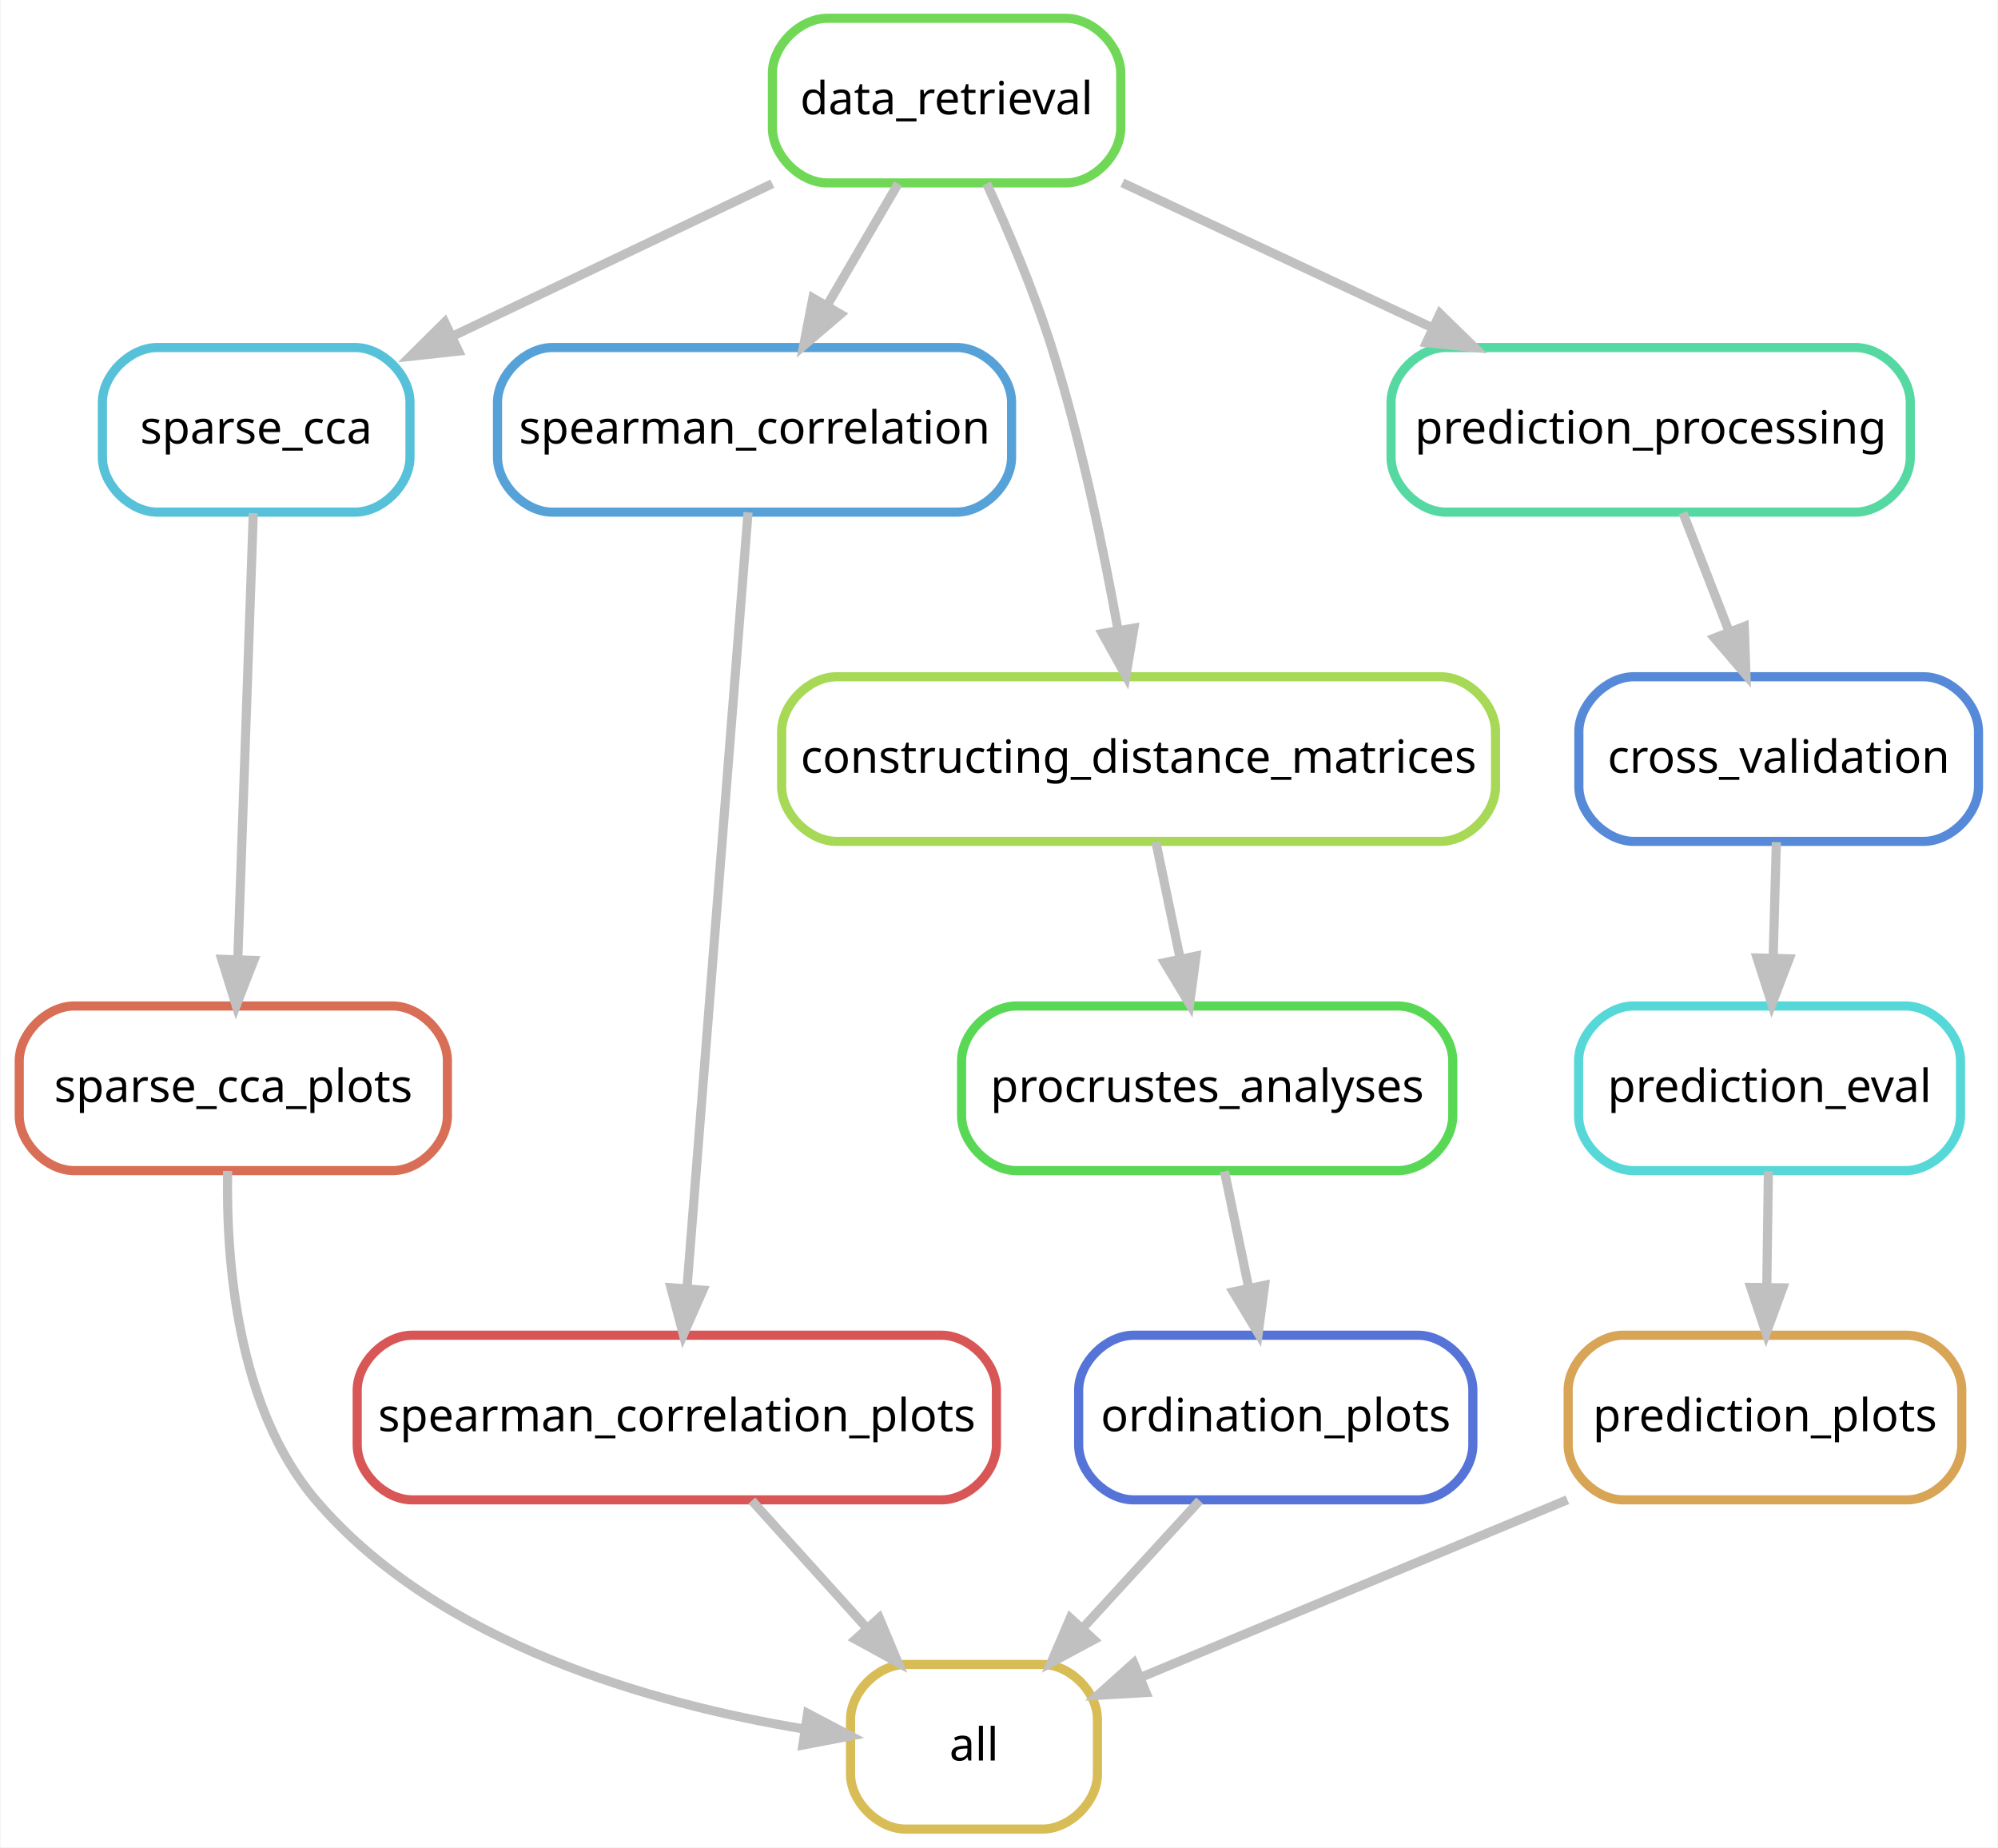
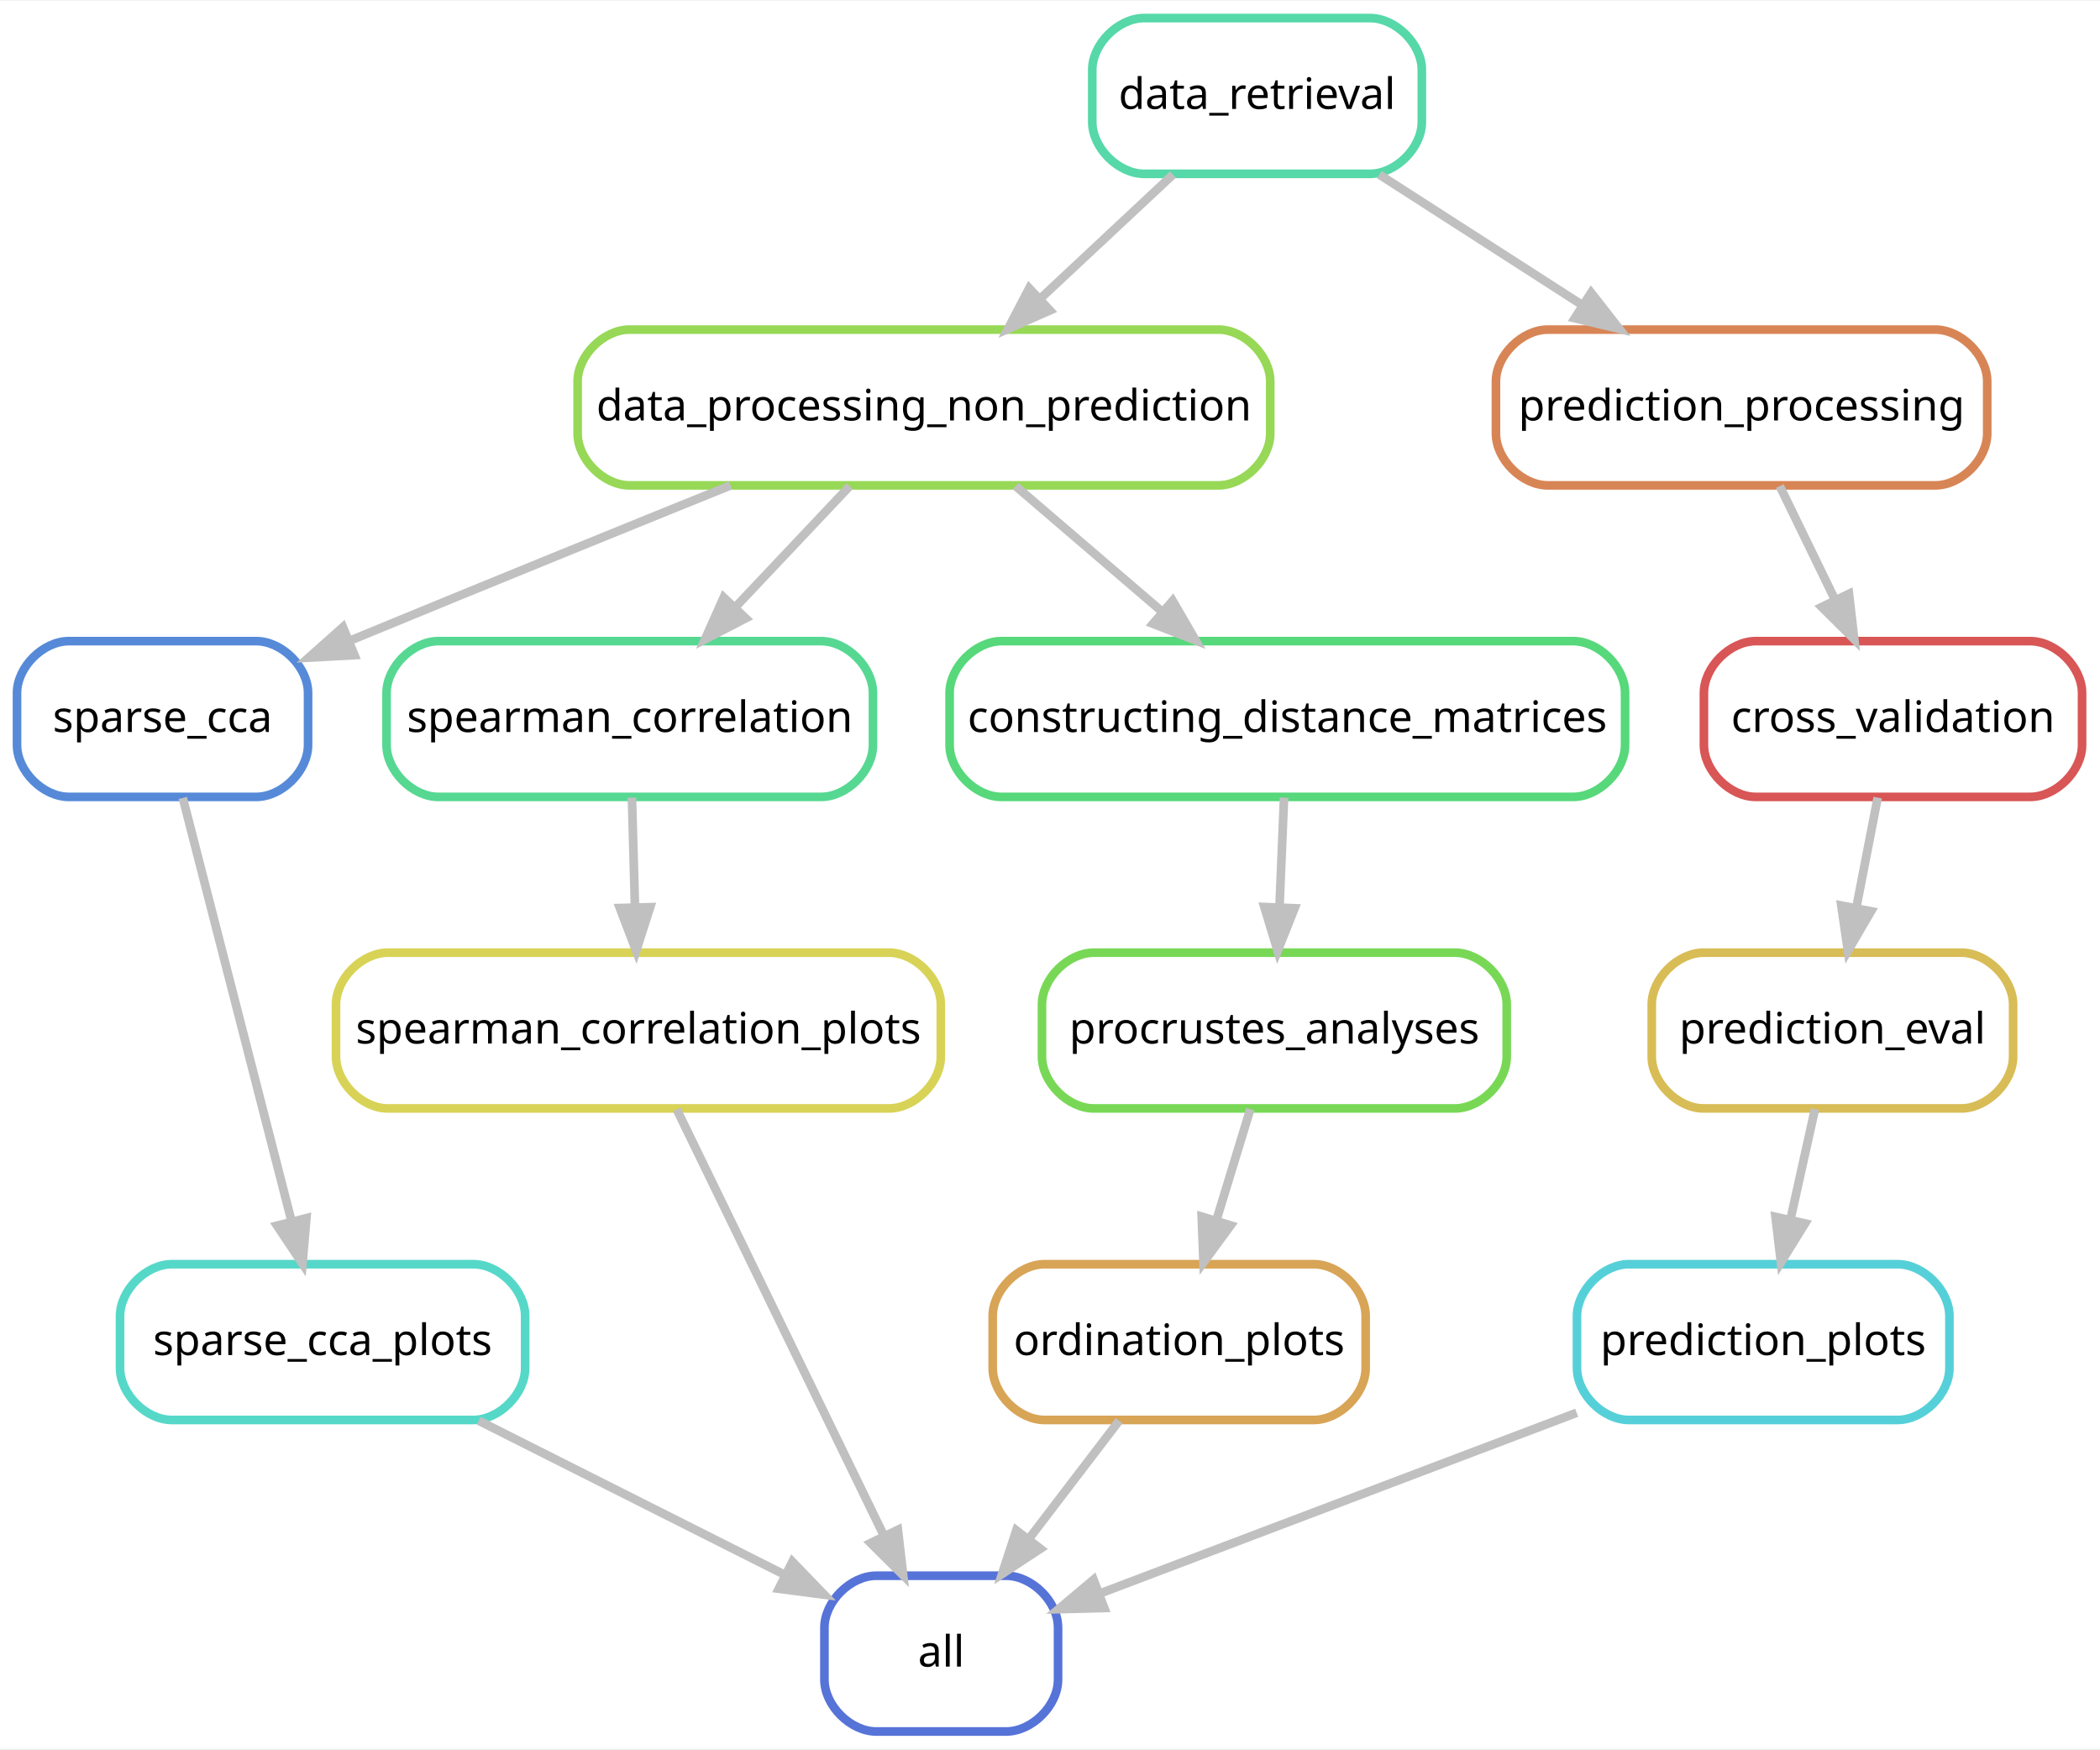
- <svg xmlns="http://www.w3.org/2000/svg" width="437pt" height="404pt" viewBox="0.00 0.00 436.76 404.00">
+ <svg xmlns="http://www.w3.org/2000/svg" width="485pt" height="404pt" viewBox="0.00 0.00 485.42 404.00">
  <g id="graph0" class="graph" transform="scale(1 1) rotate(0) translate(4 400)">
-     <polygon fill="#ffffff" stroke="transparent" points="-4,4 -4,-400 432.763,-400 432.763,4 -4,4" />
+     <polygon fill="#ffffff" stroke="transparent" points="-4,4 -4,-400 481.421,-400 481.421,4 -4,4" />
    <g id="node1" class="node">
-       <path fill="none" stroke="#d8bc56" stroke-width="2" d="M223.911,-36C223.911,-36 193.911,-36 193.911,-36 187.911,-36 181.911,-30 181.911,-24 181.911,-24 181.911,-12 181.911,-12 181.911,-6 187.911,0 193.911,0 193.911,0 223.911,0 223.911,0 229.911,0 235.911,-6 235.911,-12 235.911,-12 235.911,-24 235.911,-24 235.911,-30 229.911,-36 223.911,-36" />
-       <text text-anchor="middle" x="208.911" y="-15" font-family="sans" font-size="10.00" fill="#000000">all</text>
+       <path fill="none" stroke="#5673d8" stroke-width="2" d="M228.569,-36C228.569,-36 198.569,-36 198.569,-36 192.569,-36 186.569,-30 186.569,-24 186.569,-24 186.569,-12 186.569,-12 186.569,-6 192.569,0 198.569,0 198.569,0 228.569,0 228.569,0 234.569,0 240.569,-6 240.569,-12 240.569,-12 240.569,-24 240.569,-24 240.569,-30 234.569,-36 228.569,-36" />
+       <text text-anchor="middle" x="213.569" y="-15" font-family="sans" font-size="10.00" fill="#000000">all</text>
    </g>
    <g id="node2" class="node">
-       <path fill="none" stroke="#5673d8" stroke-width="2" d="M306.017,-108C306.017,-108 243.805,-108 243.805,-108 237.805,-108 231.805,-102 231.805,-96 231.805,-96 231.805,-84 231.805,-84 231.805,-78 237.805,-72 243.805,-72 243.805,-72 306.017,-72 306.017,-72 312.017,-72 318.017,-78 318.017,-84 318.017,-84 318.017,-96 318.017,-96 318.017,-102 312.017,-108 306.017,-108" />
-       <text text-anchor="middle" x="274.911" y="-87" font-family="sans" font-size="10.00" fill="#000000">ordination_plots</text>
+       <path fill="none" stroke="#d8a456" stroke-width="2" d="M299.675,-108C299.675,-108 237.463,-108 237.463,-108 231.463,-108 225.463,-102 225.463,-96 225.463,-96 225.463,-84 225.463,-84 225.463,-78 231.463,-72 237.463,-72 237.463,-72 299.675,-72 299.675,-72 305.675,-72 311.675,-78 311.675,-84 311.675,-84 311.675,-96 311.675,-96 311.675,-102 305.675,-108 299.675,-108" />
+       <text text-anchor="middle" x="268.569" y="-87" font-family="sans" font-size="10.00" fill="#000000">ordination_plots</text>
+     </g>
+     <g id="edge3" class="edge">
+       <path fill="none" stroke="#c0c0c0" stroke-width="2" d="M254.69,-71.831C248.355,-63.539 240.731,-53.557 233.776,-44.453" />
+       <polygon fill="#c0c0c0" stroke="#c0c0c0" stroke-width="2" points="236.486,-42.235 227.635,-36.413 230.924,-46.485 236.486,-42.235" />
+     </g>
+     <g id="node3" class="node">
+       <path fill="none" stroke="#56d0d8" stroke-width="2" d="M434.613,-108C434.613,-108 372.525,-108 372.525,-108 366.525,-108 360.525,-102 360.525,-96 360.525,-96 360.525,-84 360.525,-84 360.525,-78 366.525,-72 372.525,-72 372.525,-72 434.613,-72 434.613,-72 440.613,-72 446.613,-78 446.613,-84 446.613,-84 446.613,-96 446.613,-96 446.613,-102 440.613,-108 434.613,-108" />
+       <text text-anchor="middle" x="403.569" y="-87" font-family="sans" font-size="10.00" fill="#000000">prediction_plots</text>
+     </g>
+     <g id="edge1" class="edge">
+       <path fill="none" stroke="#c0c0c0" stroke-width="2" d="M360.455,-73.662C327.259,-61.083 281.872,-43.883 250.371,-31.946" />
+       <polygon fill="#c0c0c0" stroke="#c0c0c0" stroke-width="2" points="251.256,-28.539 240.665,-28.268 248.776,-35.085 251.256,-28.539" />
+     </g>
+     <g id="node4" class="node">
+       <path fill="none" stroke="#56d8c9" stroke-width="2" d="M105.391,-108C105.391,-108 35.746,-108 35.746,-108 29.746,-108 23.746,-102 23.746,-96 23.746,-96 23.746,-84 23.746,-84 23.746,-78 29.746,-72 35.746,-72 35.746,-72 105.391,-72 105.391,-72 111.391,-72 117.391,-78 117.391,-84 117.391,-84 117.391,-96 117.391,-96 117.391,-102 111.391,-108 105.391,-108" />
+       <text text-anchor="middle" x="70.569" y="-87" font-family="sans" font-size="10.00" fill="#000000">sparse_cca_plots</text>
+     </g>
+     <g id="edge2" class="edge">
+       <path fill="none" stroke="#c0c0c0" stroke-width="2" d="M106.654,-71.831C128.276,-60.945 155.679,-47.147 177.329,-36.247" />
+       <polygon fill="#c0c0c0" stroke="#c0c0c0" stroke-width="2" points="179.167,-39.24 186.525,-31.617 176.019,-32.988 179.167,-39.24" />
+     </g>
+     <g id="node5" class="node">
+       <path fill="none" stroke="#d8d356" stroke-width="2" d="M201.473,-180C201.473,-180 85.665,-180 85.665,-180 79.665,-180 73.665,-174 73.665,-168 73.665,-168 73.665,-156 73.665,-156 73.665,-150 79.665,-144 85.665,-144 85.665,-144 201.473,-144 201.473,-144 207.473,-144 213.473,-150 213.473,-156 213.473,-156 213.473,-168 213.473,-168 213.473,-174 207.473,-180 201.473,-180" />
+       <text text-anchor="middle" x="143.569" y="-159" font-family="sans" font-size="10.00" fill="#000000">spearman_correlation_plots</text>
    </g>
    <g id="edge4" class="edge">
-       <path fill="none" stroke="#c0c0c0" stroke-width="2" d="M258.257,-71.831C250.5,-63.369 241.131,-53.149 232.65,-43.897" />
-       <polygon fill="#c0c0c0" stroke="#c0c0c0" stroke-width="2" points="235.127,-41.42 225.79,-36.413 229.967,-46.15 235.127,-41.42" />
-     </g>
-     <g id="node3" class="node">
-       <path fill="none" stroke="#d8a456" stroke-width="2" d="M412.955,-108C412.955,-108 350.867,-108 350.867,-108 344.867,-108 338.867,-102 338.867,-96 338.867,-96 338.867,-84 338.867,-84 338.867,-78 344.867,-72 350.867,-72 350.867,-72 412.955,-72 412.955,-72 418.955,-72 424.955,-78 424.955,-84 424.955,-84 424.955,-96 424.955,-96 424.955,-102 418.955,-108 412.955,-108" />
-       <text text-anchor="middle" x="381.911" y="-87" font-family="sans" font-size="10.00" fill="#000000">prediction_plots</text>
-     </g>
-     <g id="edge3" class="edge">
-       <path fill="none" stroke="#c0c0c0" stroke-width="2" d="M338.702,-72.017C310.001,-60.072 272.732,-44.561 245.498,-33.227" />
-       <polygon fill="#c0c0c0" stroke="#c0c0c0" stroke-width="2" points="246.53,-29.865 235.953,-29.254 243.84,-36.328 246.53,-29.865" />
-     </g>
-     <g id="node4" class="node">
-       <path fill="none" stroke="#d86e56" stroke-width="2" d="M81.734,-180C81.734,-180 12.089,-180 12.089,-180 6.089,-180 .089,-174 .089,-168 .089,-168 .089,-156 .089,-156 .089,-150 6.089,-144 12.089,-144 12.089,-144 81.734,-144 81.734,-144 87.734,-144 93.734,-150 93.734,-156 93.734,-156 93.734,-168 93.734,-168 93.734,-174 87.734,-180 81.734,-180" />
-       <text text-anchor="middle" x="46.911" y="-159" font-family="sans" font-size="10.00" fill="#000000">sparse_cca_plots</text>
-     </g>
-     <g id="edge2" class="edge">
-       <path fill="none" stroke="#c0c0c0" stroke-width="2" d="M45.667,-143.922C45.294,-124.011 47.776,-92.15 64.911,-72 91.678,-40.523 138.704,-27.369 171.715,-21.888" />
-       <polygon fill="#c0c0c0" stroke="#c0c0c0" stroke-width="2" points="172.525,-25.306 181.897,-20.364 171.489,-18.383 172.525,-25.306" />
-     </g>
-     <g id="node5" class="node">
-       <path fill="none" stroke="#d85656" stroke-width="2" d="M201.815,-108C201.815,-108 86.007,-108 86.007,-108 80.007,-108 74.007,-102 74.007,-96 74.007,-96 74.007,-84 74.007,-84 74.007,-78 80.007,-72 86.007,-72 86.007,-72 201.815,-72 201.815,-72 207.815,-72 213.815,-78 213.815,-84 213.815,-84 213.815,-96 213.815,-96 213.815,-102 207.815,-108 201.815,-108" />
-       <text text-anchor="middle" x="143.911" y="-87" font-family="sans" font-size="10.00" fill="#000000">spearman_correlation_plots</text>
-     </g>
-     <g id="edge1" class="edge">
-       <path fill="none" stroke="#c0c0c0" stroke-width="2" d="M160.313,-71.831C167.953,-63.369 177.179,-53.149 185.532,-43.897" />
-       <polygon fill="#c0c0c0" stroke="#c0c0c0" stroke-width="2" points="188.185,-46.181 192.288,-36.413 182.989,-41.491 188.185,-46.181" />
+       <path fill="none" stroke="#c0c0c0" stroke-width="2" d="M152.434,-143.762C164.532,-118.876 186.307,-74.082 200.339,-45.217" />
+       <polygon fill="#c0c0c0" stroke="#c0c0c0" stroke-width="2" points="203.551,-46.614 204.775,-36.09 197.256,-43.553 203.551,-46.614" />
    </g>
    <g id="node6" class="node">
-       <path fill="none" stroke="#59d856" stroke-width="2" d="M301.625,-180C301.625,-180 218.197,-180 218.197,-180 212.197,-180 206.197,-174 206.197,-168 206.197,-168 206.197,-156 206.197,-156 206.197,-150 212.197,-144 218.197,-144 218.197,-144 301.625,-144 301.625,-144 307.625,-144 313.625,-150 313.625,-156 313.625,-156 313.625,-168 313.625,-168 313.625,-174 307.625,-180 301.625,-180" />
-       <text text-anchor="middle" x="259.911" y="-159" font-family="sans" font-size="10.00" fill="#000000">procrustes_analyses</text>
+       <path fill="none" stroke="#78d856" stroke-width="2" d="M332.283,-180C332.283,-180 248.855,-180 248.855,-180 242.855,-180 236.855,-174 236.855,-168 236.855,-168 236.855,-156 236.855,-156 236.855,-150 242.855,-144 248.855,-144 248.855,-144 332.283,-144 332.283,-144 338.283,-144 344.283,-150 344.283,-156 344.283,-156 344.283,-168 344.283,-168 344.283,-174 338.283,-180 332.283,-180" />
+       <text text-anchor="middle" x="290.569" y="-159" font-family="sans" font-size="10.00" fill="#000000">procrustes_analyses</text>
    </g>
    <g id="edge5" class="edge">
-       <path fill="none" stroke="#c0c0c0" stroke-width="2" d="M263.696,-143.831C265.3,-136.131 267.208,-126.974 268.991,-118.417" />
-       <polygon fill="#c0c0c0" stroke="#c0c0c0" stroke-width="2" points="272.462,-118.917 271.075,-108.413 265.609,-117.489 272.462,-118.917" />
+       <path fill="none" stroke="#c0c0c0" stroke-width="2" d="M285.017,-143.831C282.639,-136.046 279.805,-126.773 277.166,-118.135" />
+       <polygon fill="#c0c0c0" stroke="#c0c0c0" stroke-width="2" points="280.465,-116.954 274.195,-108.413 273.77,-119 280.465,-116.954" />
    </g>
    <g id="node7" class="node">
-       <path fill="none" stroke="#56d8d8" stroke-width="2" d="M412.677,-180C412.677,-180 353.145,-180 353.145,-180 347.145,-180 341.145,-174 341.145,-168 341.145,-168 341.145,-156 341.145,-156 341.145,-150 347.145,-144 353.145,-144 353.145,-144 412.677,-144 412.677,-144 418.677,-144 424.677,-150 424.677,-156 424.677,-156 424.677,-168 424.677,-168 424.677,-174 418.677,-180 412.677,-180" />
-       <text text-anchor="middle" x="382.911" y="-159" font-family="sans" font-size="10.00" fill="#000000">prediction_eval</text>
+       <path fill="none" stroke="#d8bc56" stroke-width="2" d="M449.335,-180C449.335,-180 389.803,-180 389.803,-180 383.803,-180 377.803,-174 377.803,-168 377.803,-168 377.803,-156 377.803,-156 377.803,-150 383.803,-144 389.803,-144 389.803,-144 449.335,-144 449.335,-144 455.335,-144 461.335,-150 461.335,-156 461.335,-156 461.335,-168 461.335,-168 461.335,-174 455.335,-180 449.335,-180" />
+       <text text-anchor="middle" x="419.569" y="-159" font-family="sans" font-size="10.00" fill="#000000">prediction_eval</text>
    </g>
    <g id="edge6" class="edge">
-       <path fill="none" stroke="#c0c0c0" stroke-width="2" d="M382.659,-143.831C382.552,-136.131 382.425,-126.974 382.306,-118.417" />
-       <polygon fill="#c0c0c0" stroke="#c0c0c0" stroke-width="2" points="385.805,-118.364 382.167,-108.413 378.806,-118.461 385.805,-118.364" />
+       <path fill="none" stroke="#c0c0c0" stroke-width="2" d="M415.531,-143.831C413.82,-136.131 411.785,-126.974 409.884,-118.417" />
+       <polygon fill="#c0c0c0" stroke="#c0c0c0" stroke-width="2" points="413.247,-117.416 407.661,-108.413 406.413,-118.934 413.247,-117.416" />
    </g>
    <g id="node8" class="node">
-       <path fill="none" stroke="#56c1d8" stroke-width="2" d="M73.549,-324C73.549,-324 30.273,-324 30.273,-324 24.273,-324 18.273,-318 18.273,-312 18.273,-312 18.273,-300 18.273,-300 18.273,-294 24.273,-288 30.273,-288 30.273,-288 73.549,-288 73.549,-288 79.549,-288 85.549,-294 85.549,-300 85.549,-300 85.549,-312 85.549,-312 85.549,-318 79.549,-324 73.549,-324" />
-       <text text-anchor="middle" x="51.911" y="-303" font-family="sans" font-size="10.00" fill="#000000">sparse_cca</text>
+       <path fill="none" stroke="#568ad8" stroke-width="2" d="M55.207,-252C55.207,-252 11.931,-252 11.931,-252 5.931,-252 -.069,-246 -.069,-240 -.069,-240 -.069,-228 -.069,-228 -.069,-222 5.931,-216 11.931,-216 11.931,-216 55.207,-216 55.207,-216 61.207,-216 67.207,-222 67.207,-228 67.207,-228 67.207,-240 67.207,-240 67.207,-246 61.207,-252 55.207,-252" />
+       <text text-anchor="middle" x="33.569" y="-231" font-family="sans" font-size="10.00" fill="#000000">sparse_cca</text>
    </g>
    <g id="edge7" class="edge">
-       <path fill="none" stroke="#c0c0c0" stroke-width="2" d="M51.278,-287.762C50.425,-263.201 48.899,-219.247 47.896,-190.354" />
-       <polygon fill="#c0c0c0" stroke="#c0c0c0" stroke-width="2" points="51.384,-189.962 47.539,-180.09 44.389,-190.205 51.384,-189.962" />
+       <path fill="none" stroke="#c0c0c0" stroke-width="2" d="M38.255,-215.762C44.594,-191.093 55.959,-146.86 63.381,-117.973" />
+       <polygon fill="#c0c0c0" stroke="#c0c0c0" stroke-width="2" points="66.822,-118.646 65.921,-108.09 60.042,-116.904 66.822,-118.646" />
    </g>
    <g id="node9" class="node">
-       <path fill="none" stroke="#56a2d8" stroke-width="2" d="M205.13,-324C205.13,-324 116.692,-324 116.692,-324 110.692,-324 104.692,-318 104.692,-312 104.692,-312 104.692,-300 104.692,-300 104.692,-294 110.692,-288 116.692,-288 116.692,-288 205.13,-288 205.13,-288 211.13,-288 217.13,-294 217.13,-300 217.13,-300 217.13,-312 217.13,-312 217.13,-318 211.13,-324 205.13,-324" />
-       <text text-anchor="middle" x="160.911" y="-303" font-family="sans" font-size="10.00" fill="#000000">spearman_correlation</text>
+       <path fill="none" stroke="#56d892" stroke-width="2" d="M185.788,-252C185.788,-252 97.35,-252 97.35,-252 91.35,-252 85.35,-246 85.35,-240 85.35,-240 85.35,-228 85.35,-228 85.35,-222 91.35,-216 97.35,-216 97.35,-216 185.788,-216 185.788,-216 191.788,-216 197.788,-222 197.788,-228 197.788,-228 197.788,-240 197.788,-240 197.788,-246 191.788,-252 185.788,-252" />
+       <text text-anchor="middle" x="141.569" y="-231" font-family="sans" font-size="10.00" fill="#000000">spearman_correlation</text>
    </g>
    <g id="edge8" class="edge">
-       <path fill="none" stroke="#c0c0c0" stroke-width="2" d="M159.491,-287.955C156.529,-250.314 149.671,-163.187 146.125,-118.125" />
-       <polygon fill="#c0c0c0" stroke="#c0c0c0" stroke-width="2" points="149.613,-117.84 145.339,-108.145 142.635,-118.389 149.613,-117.84" />
+       <path fill="none" stroke="#c0c0c0" stroke-width="2" d="M142.073,-215.831C142.287,-208.131 142.542,-198.974 142.78,-190.417" />
+       <polygon fill="#c0c0c0" stroke="#c0c0c0" stroke-width="2" points="146.278,-190.507 143.057,-180.413 139.281,-190.312 146.278,-190.507" />
    </g>
    <g id="node10" class="node">
-       <path fill="none" stroke="#a7d856" stroke-width="2" d="M310.979,-252C310.979,-252 178.843,-252 178.843,-252 172.843,-252 166.843,-246 166.843,-240 166.843,-240 166.843,-228 166.843,-228 166.843,-222 172.843,-216 178.843,-216 178.843,-216 310.979,-216 310.979,-216 316.979,-216 322.979,-222 322.979,-228 322.979,-228 322.979,-240 322.979,-240 322.979,-246 316.979,-252 310.979,-252" />
-       <text text-anchor="middle" x="244.911" y="-231" font-family="sans" font-size="10.00" fill="#000000">constructing_distance_matrices</text>
+       <path fill="none" stroke="#56d87b" stroke-width="2" d="M359.637,-252C359.637,-252 227.5,-252 227.5,-252 221.5,-252 215.5,-246 215.5,-240 215.5,-240 215.5,-228 215.5,-228 215.5,-222 221.5,-216 227.5,-216 227.5,-216 359.637,-216 359.637,-216 365.637,-216 371.637,-222 371.637,-228 371.637,-228 371.637,-240 371.637,-240 371.637,-246 365.637,-252 359.637,-252" />
+       <text text-anchor="middle" x="293.569" y="-231" font-family="sans" font-size="10.00" fill="#000000">constructing_distance_matrices</text>
    </g>
    <g id="edge9" class="edge">
-       <path fill="none" stroke="#c0c0c0" stroke-width="2" d="M248.696,-215.831C250.3,-208.131 252.208,-198.974 253.991,-190.417" />
-       <polygon fill="#c0c0c0" stroke="#c0c0c0" stroke-width="2" points="257.462,-190.917 256.075,-180.413 250.609,-189.489 257.462,-190.917" />
+       <path fill="none" stroke="#c0c0c0" stroke-width="2" d="M292.812,-215.831C292.491,-208.131 292.109,-198.974 291.753,-190.417" />
+       <polygon fill="#c0c0c0" stroke="#c0c0c0" stroke-width="2" points="295.249,-190.259 291.336,-180.413 288.255,-190.55 295.249,-190.259" />
    </g>
    <g id="node11" class="node">
-       <path fill="none" stroke="#568ad8" stroke-width="2" d="M416.616,-252C416.616,-252 353.207,-252 353.207,-252 347.207,-252 341.207,-246 341.207,-240 341.207,-240 341.207,-228 341.207,-228 341.207,-222 347.207,-216 353.207,-216 353.207,-216 416.616,-216 416.616,-216 422.616,-216 428.616,-222 428.616,-228 428.616,-228 428.616,-240 428.616,-240 428.616,-246 422.616,-252 416.616,-252" />
-       <text text-anchor="middle" x="384.911" y="-231" font-family="sans" font-size="10.00" fill="#000000">cross_validation</text>
+       <path fill="none" stroke="#d85656" stroke-width="2" d="M465.273,-252C465.273,-252 401.864,-252 401.864,-252 395.864,-252 389.864,-246 389.864,-240 389.864,-240 389.864,-228 389.864,-228 389.864,-222 395.864,-216 401.864,-216 401.864,-216 465.273,-216 465.273,-216 471.273,-216 477.273,-222 477.273,-228 477.273,-228 477.273,-240 477.273,-240 477.273,-246 471.273,-252 465.273,-252" />
+       <text text-anchor="middle" x="433.569" y="-231" font-family="sans" font-size="10.00" fill="#000000">cross_validation</text>
    </g>
    <g id="edge10" class="edge">
-       <path fill="none" stroke="#c0c0c0" stroke-width="2" d="M384.406,-215.831C384.192,-208.131 383.938,-198.974 383.7,-190.417" />
-       <polygon fill="#c0c0c0" stroke="#c0c0c0" stroke-width="2" points="387.199,-190.312 383.423,-180.413 380.202,-190.507 387.199,-190.312" />
+       <path fill="none" stroke="#c0c0c0" stroke-width="2" d="M430.036,-215.831C428.539,-208.131 426.758,-198.974 425.094,-190.417" />
+       <polygon fill="#c0c0c0" stroke="#c0c0c0" stroke-width="2" points="428.494,-189.561 423.149,-180.413 421.622,-190.898 428.494,-189.561" />
    </g>
    <g id="node12" class="node">
-       <path fill="none" stroke="#70d856" stroke-width="2" d="M229.003,-396C229.003,-396 176.819,-396 176.819,-396 170.819,-396 164.819,-390 164.819,-384 164.819,-384 164.819,-372 164.819,-372 164.819,-366 170.819,-360 176.819,-360 176.819,-360 229.003,-360 229.003,-360 235.003,-360 241.003,-366 241.003,-372 241.003,-372 241.003,-384 241.003,-384 241.003,-390 235.003,-396 229.003,-396" />
-       <text text-anchor="middle" x="202.911" y="-375" font-family="sans" font-size="10.00" fill="#000000">data_retrieval</text>
+       <path fill="none" stroke="#97d856" stroke-width="2" d="M277.62,-324C277.62,-324 141.517,-324 141.517,-324 135.517,-324 129.517,-318 129.517,-312 129.517,-312 129.517,-300 129.517,-300 129.517,-294 135.517,-288 141.517,-288 141.517,-288 277.62,-288 277.62,-288 283.62,-288 289.62,-294 289.62,-300 289.62,-300 289.62,-312 289.62,-312 289.62,-318 283.62,-324 277.62,-324" />
+       <text text-anchor="middle" x="209.569" y="-303" font-family="sans" font-size="10.00" fill="#000000">data_processing_non_prediction</text>
    </g>
    <g id="edge11" class="edge">
-       <path fill="none" stroke="#c0c0c0" stroke-width="2" d="M164.808,-359.831C143.479,-349.661 116.823,-336.951 94.769,-326.436" />
-       <polygon fill="#c0c0c0" stroke="#c0c0c0" stroke-width="2" points="96.161,-323.222 85.628,-322.077 93.148,-329.54 96.161,-323.222" />
+       <path fill="none" stroke="#c0c0c0" stroke-width="2" d="M164.883,-287.996C141.169,-278.41 111.327,-266.296 76.74,-252.053" />
+       <polygon fill="#c0c0c0" stroke="#c0c0c0" stroke-width="2" points="77.935,-248.76 67.356,-248.184 75.267,-255.231 77.935,-248.76" />
    </g>
    <g id="edge12" class="edge">
-       <path fill="none" stroke="#c0c0c0" stroke-width="2" d="M192.313,-359.831C187.623,-351.793 182.008,-342.167 176.831,-333.292" />
-       <polygon fill="#c0c0c0" stroke="#c0c0c0" stroke-width="2" points="179.714,-331.288 171.652,-324.413 173.668,-334.815 179.714,-331.288" />
+       <path fill="none" stroke="#c0c0c0" stroke-width="2" d="M192.41,-287.831C184.418,-279.369 174.765,-269.149 166.027,-259.897" />
+       <polygon fill="#c0c0c0" stroke="#c0c0c0" stroke-width="2" points="168.37,-257.28 158.959,-252.413 163.281,-262.087 168.37,-257.28" />
    </g>
    <g id="edge13" class="edge">
-       <path fill="none" stroke="#c0c0c0" stroke-width="2" d="M211.695,-359.841C216.419,-349.518 222.051,-336.245 225.911,-324 232.302,-303.724 237.184,-280.198 240.399,-262.285" />
-       <polygon fill="#c0c0c0" stroke="#c0c0c0" stroke-width="2" points="243.888,-262.646 242.14,-252.196 236.99,-261.455 243.888,-262.646" />
+       <path fill="none" stroke="#c0c0c0" stroke-width="2" d="M230.766,-287.831C241.012,-279.048 253.469,-268.371 264.579,-258.849" />
+       <polygon fill="#c0c0c0" stroke="#c0c0c0" stroke-width="2" points="267.064,-261.328 272.379,-252.163 262.509,-256.013 267.064,-261.328" />
    </g>
    <g id="node13" class="node">
-       <path fill="none" stroke="#56d8a2" stroke-width="2" d="M401.692,-324C401.692,-324 312.13,-324 312.13,-324 306.13,-324 300.13,-318 300.13,-312 300.13,-312 300.13,-300 300.13,-300 300.13,-294 306.13,-288 312.13,-288 312.13,-288 401.692,-288 401.692,-288 407.692,-288 413.692,-294 413.692,-300 413.692,-300 413.692,-312 413.692,-312 413.692,-318 407.692,-324 401.692,-324" />
-       <text text-anchor="middle" x="356.911" y="-303" font-family="sans" font-size="10.00" fill="#000000">prediction_processing</text>
+       <path fill="none" stroke="#d88556" stroke-width="2" d="M443.349,-324C443.349,-324 353.788,-324 353.788,-324 347.788,-324 341.788,-318 341.788,-312 341.788,-312 341.788,-300 341.788,-300 341.788,-294 347.788,-288 353.788,-288 353.788,-288 443.349,-288 443.349,-288 449.349,-288 455.349,-294 455.349,-300 455.349,-300 455.349,-312 455.349,-312 455.349,-318 449.349,-324 443.349,-324" />
+       <text text-anchor="middle" x="398.569" y="-303" font-family="sans" font-size="10.00" fill="#000000">prediction_processing</text>
+     </g>
+     <g id="edge14" class="edge">
+       <path fill="none" stroke="#c0c0c0" stroke-width="2" d="M407.401,-287.831C411.267,-279.877 415.889,-270.369 420.166,-261.572" />
+       <polygon fill="#c0c0c0" stroke="#c0c0c0" stroke-width="2" points="423.394,-262.937 424.618,-252.413 417.098,-259.877 423.394,-262.937" />
+     </g>
+     <g id="node14" class="node">
+       <path fill="none" stroke="#56d8a9" stroke-width="2" d="M312.661,-396C312.661,-396 260.477,-396 260.477,-396 254.477,-396 248.477,-390 248.477,-384 248.477,-384 248.477,-372 248.477,-372 248.477,-366 254.477,-360 260.477,-360 260.477,-360 312.661,-360 312.661,-360 318.661,-360 324.661,-366 324.661,-372 324.661,-372 324.661,-384 324.661,-384 324.661,-390 318.661,-396 312.661,-396" />
+       <text text-anchor="middle" x="286.569" y="-375" font-family="sans" font-size="10.00" fill="#000000">data_retrieval</text>
    </g>
    <g id="edge15" class="edge">
-       <path fill="none" stroke="#c0c0c0" stroke-width="2" d="M241.375,-360.017C261.954,-350.395 287.482,-338.46 309.304,-328.258" />
-       <polygon fill="#c0c0c0" stroke="#c0c0c0" stroke-width="2" points="310.828,-331.409 318.404,-324.003 307.863,-325.068 310.828,-331.409" />
+       <path fill="none" stroke="#c0c0c0" stroke-width="2" d="M267.139,-359.831C257.837,-351.134 246.548,-340.578 236.44,-331.127" />
+       <polygon fill="#c0c0c0" stroke="#c0c0c0" stroke-width="2" points="238.688,-328.436 228.993,-324.163 233.907,-333.549 238.688,-328.436" />
    </g>
-     <g id="edge14" class="edge">
-       <path fill="none" stroke="#c0c0c0" stroke-width="2" d="M363.977,-287.831C367.037,-279.962 370.689,-270.571 374.079,-261.853" />
-       <polygon fill="#c0c0c0" stroke="#c0c0c0" stroke-width="2" points="377.388,-263.002 377.75,-252.413 370.864,-260.465 377.388,-263.002" />
+     <g id="edge16" class="edge">
+       <path fill="none" stroke="#c0c0c0" stroke-width="2" d="M314.831,-359.831C329.024,-350.707 346.397,-339.539 361.632,-329.745" />
+       <polygon fill="#c0c0c0" stroke="#c0c0c0" stroke-width="2" points="363.796,-332.515 370.316,-324.163 360.011,-326.626 363.796,-332.515" />
    </g>
  </g>
</svg>
